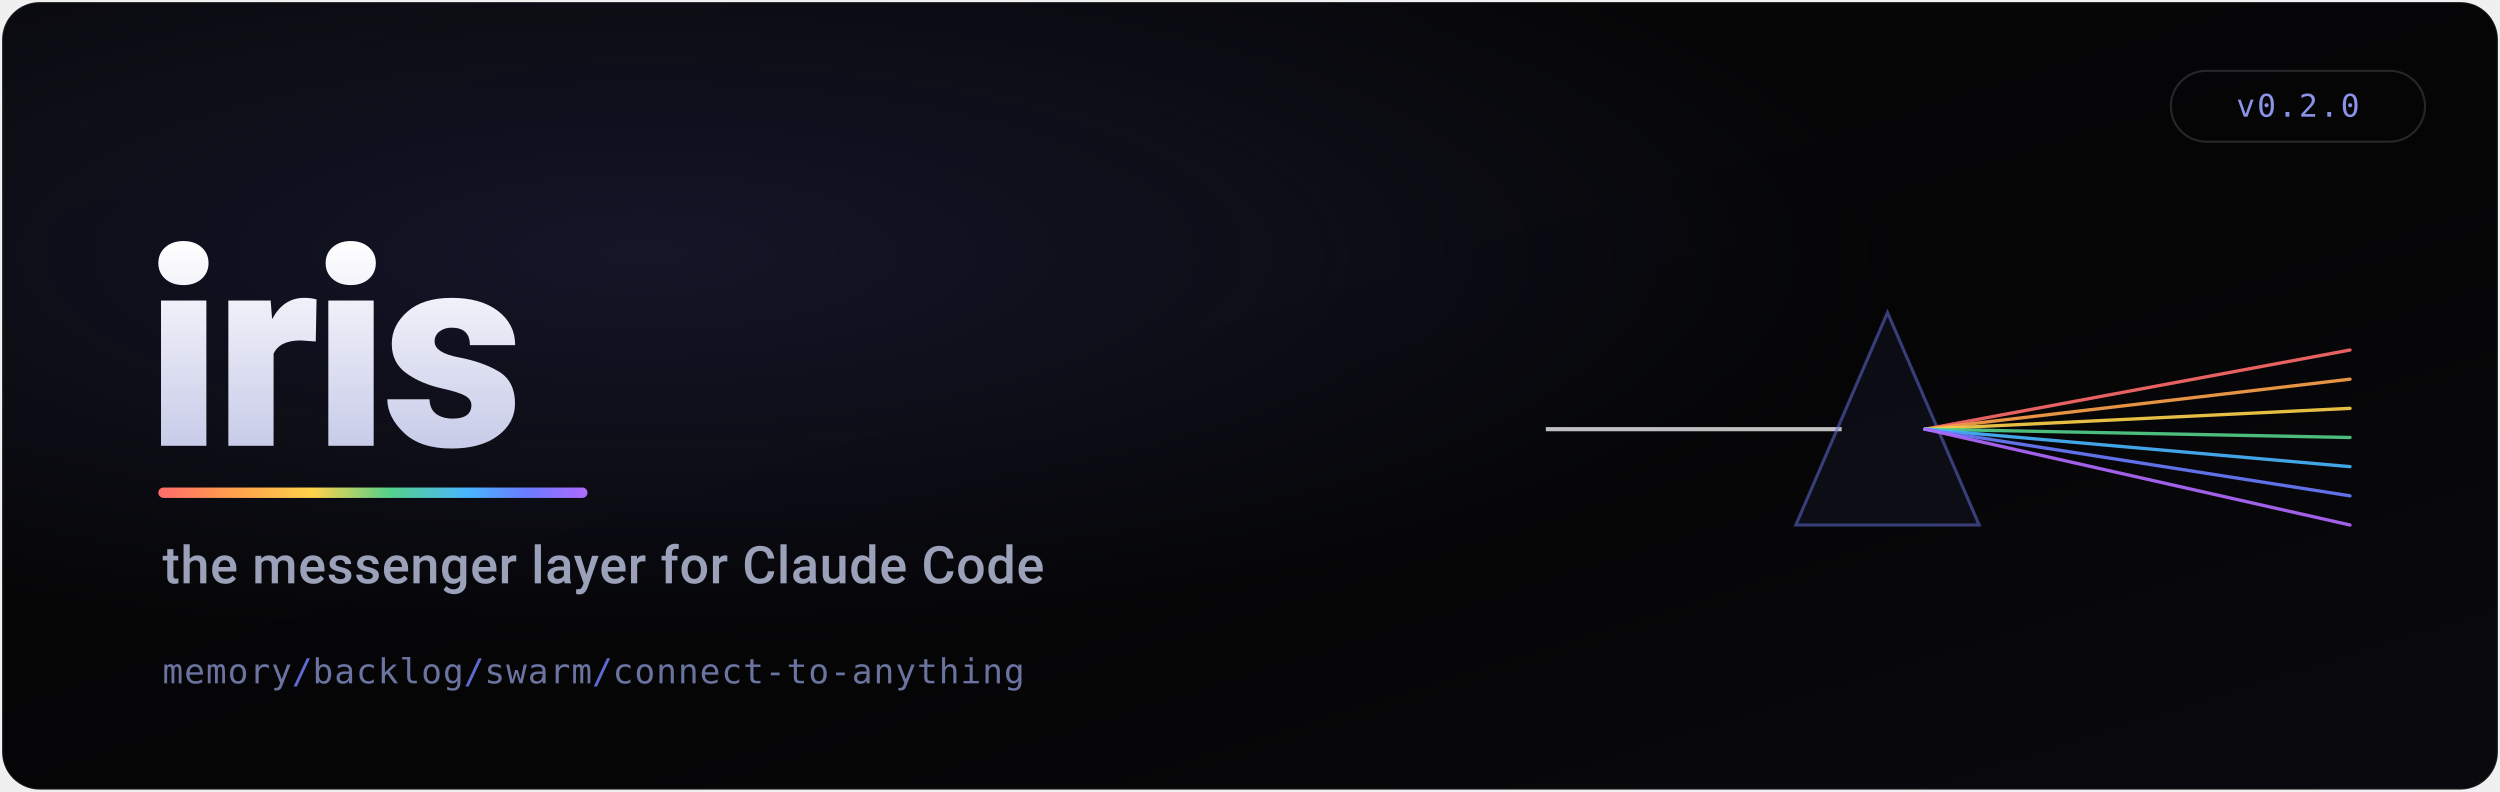
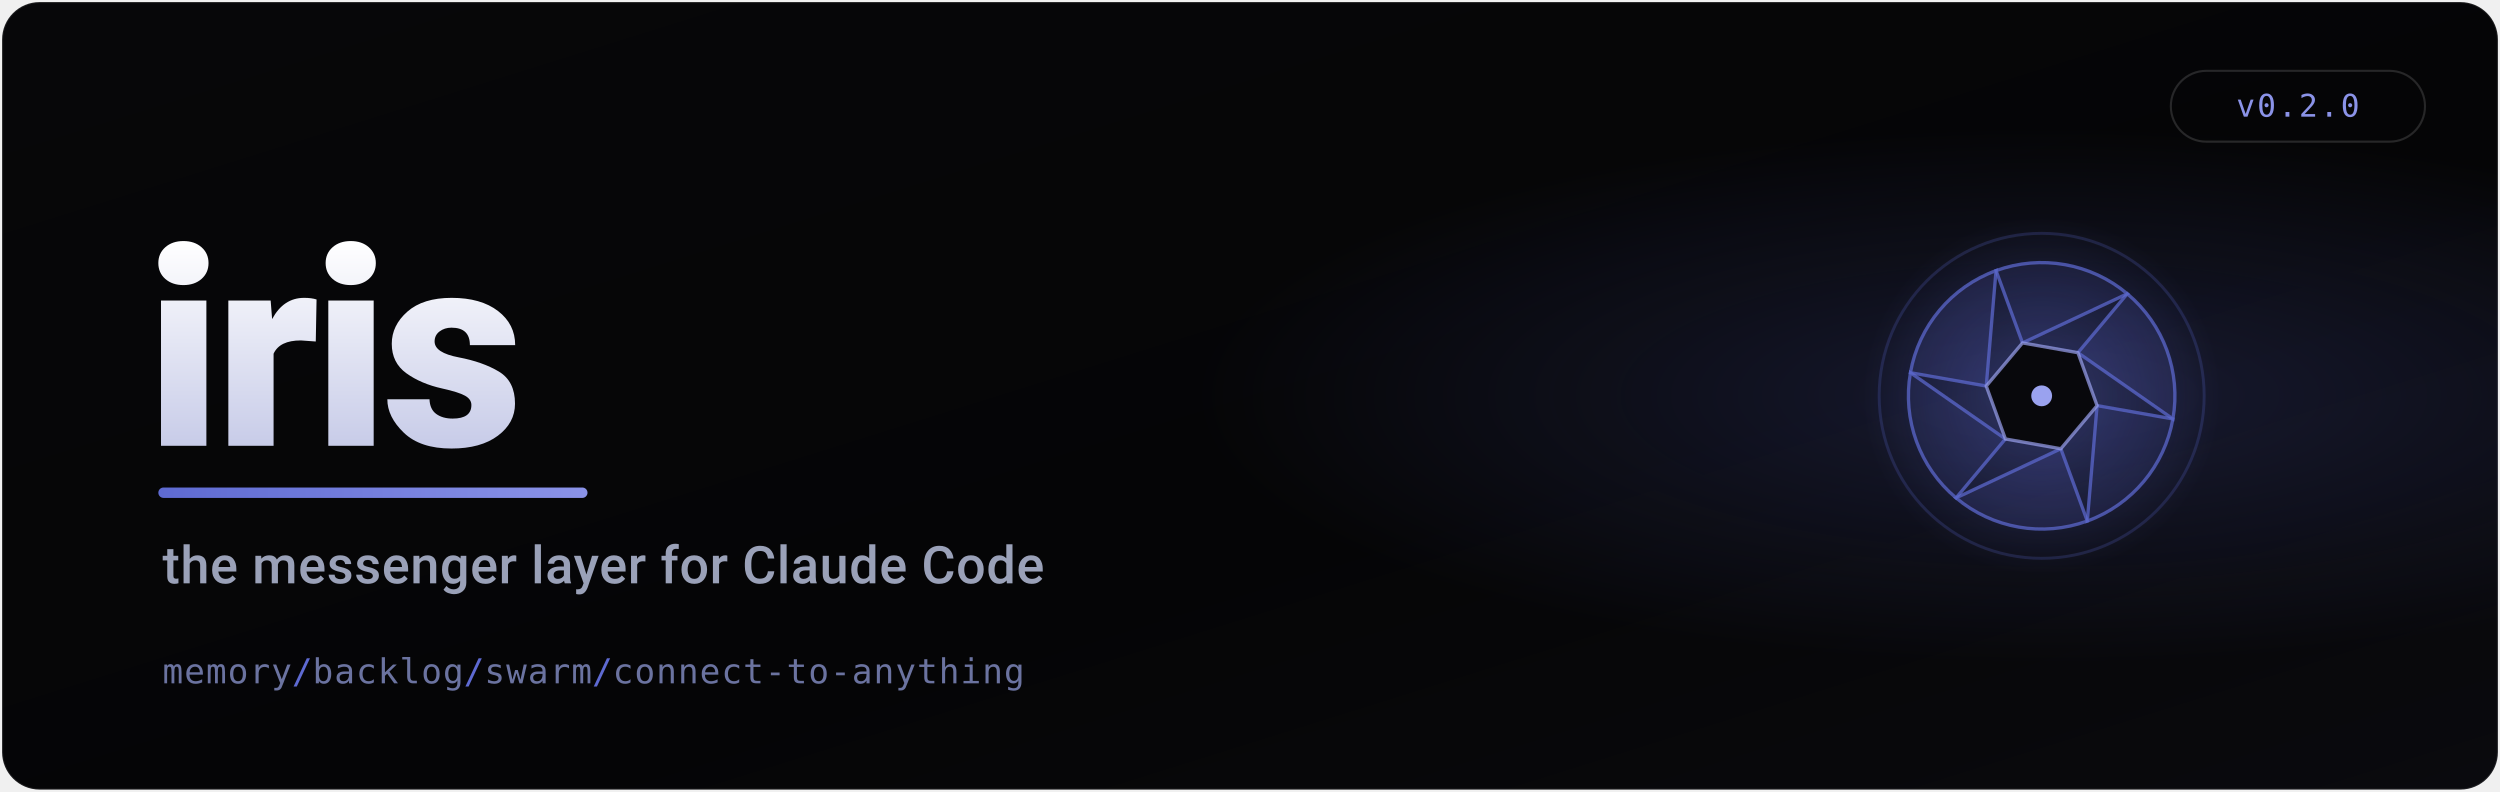
<svg xmlns="http://www.w3.org/2000/svg" viewBox="0 0 1200 380" width="1200" height="380" role="img" aria-label="iris — the messenger layer for Claude Code">
  <defs>
    <linearGradient id="ink" x1="0" y1="0" x2="1" y2="1">
      <stop offset="0" stop-color="#070709" />
      <stop offset="0.6" stop-color="#050506" />
      <stop offset="1" stop-color="#0a0a0e" />
    </linearGradient>
-     <radialGradient id="aura" cx="0.26" cy="0.32" r="0.5">
-       <stop offset="0" stop-color="#5E6AD2" stop-opacity="0.16" />
+     <radialGradient id="aura" cx="0.817" cy="0.500" r="0.34">
+       <stop offset="0" stop-color="#5E6AD2" stop-opacity="0.20" />
      <stop offset="1" stop-color="#5E6AD2" stop-opacity="0" />
    </radialGradient>
-     <linearGradient id="spectrum" x1="0" y1="0" x2="1" y2="0">
-       <stop offset="0" stop-color="#ff6b6b" />
-       <stop offset="0.18" stop-color="#ffa24b" />
-       <stop offset="0.36" stop-color="#ffd24b" />
-       <stop offset="0.54" stop-color="#54d18a" />
-       <stop offset="0.72" stop-color="#49b6ff" />
-       <stop offset="0.86" stop-color="#6a7bff" />
-       <stop offset="1" stop-color="#b06aff" />
-     </linearGradient>
+     <radialGradient id="pupil" cx="0.5" cy="0.5" r="0.5">
+       <stop offset="0" stop-color="#5E6AD2" stop-opacity="0.35" />
+       <stop offset="1" stop-color="#5E6AD2" stop-opacity="0" />
+     </radialGradient>
    <linearGradient id="word" x1="0" y1="0" x2="0" y2="1">
      <stop offset="0" stop-color="#ffffff" />
      <stop offset="1" stop-color="#c7cbe8" />
+     </linearGradient>
+     <linearGradient id="rule" x1="0" y1="0" x2="1" y2="0">
+       <stop offset="0" stop-color="#5E6AD2" />
+       <stop offset="1" stop-color="#8b93e8" />
    </linearGradient>
  </defs>
  <rect x="1" y="1" width="1198" height="378" rx="18" fill="url(#ink)" />
  <rect x="1" y="1" width="1198" height="378" rx="18" fill="url(#aura)" />
  <rect x="1042" y="34" width="122" height="34" rx="17" fill="none" stroke="#ffffff" stroke-opacity="0.14" />
-   <text x="1103" y="56" text-anchor="middle" font-family="ui-monospace, 'SF Mono', 'JetBrains Mono', Menlo, monospace" font-size="15" letter-spacing="1" fill="#8b93e8">v0.2.0</text>
-   <g>
-     <line x1="742" y1="206" x2="884" y2="206" stroke="#EDEDEF" stroke-opacity="0.8" stroke-width="2" />
-     <polygon points="906,150 862,252 950,252" fill="#5E6AD2" fill-opacity="0.07" stroke="#5E6AD2" stroke-opacity="0.55" stroke-width="1.5" />
-     <g stroke-width="1.6" stroke-linecap="round" fill="none">
-       <path d="M924 206 L1128 168" stroke="#ff6b6b" stroke-opacity="0.9" />
-       <path d="M924 206 L1128 182" stroke="#ffa24b" stroke-opacity="0.9" />
-       <path d="M924 206 L1128 196" stroke="#ffd24b" stroke-opacity="0.9" />
-       <path d="M924 206 L1128 210" stroke="#54d18a" stroke-opacity="0.9" />
-       <path d="M924 206 L1128 224" stroke="#49b6ff" stroke-opacity="0.9" />
-       <path d="M924 206 L1128 238" stroke="#6a7bff" stroke-opacity="0.9" />
-       <path d="M924 206 L1128 252" stroke="#b06aff" stroke-opacity="0.9" />
-     </g>
-   </g>
+   <text x="1103" y="56" text-anchor="middle" font-family="ui-monospace, 'JetBrains Mono', Menlo, monospace" font-size="15" letter-spacing="1" fill="#8b93e8">v0.2.0</text>
+   <circle cx="980" cy="190" r="86" fill="url(#pupil)" />
+   <circle cx="980" cy="190" r="78" fill="none" stroke="#5E6AD2" stroke-opacity="0.22" stroke-width="1.4" />
+   <path d="M1006.6 194.7 L1001.9 250.1 A64 64 0 0 0 1043.0 201.1 Z" fill="#5E6AD2" fill-opacity="0.10" stroke="#5E6AD2" stroke-opacity="0.72" stroke-width="1.6" />
+   <path d="M989.2 215.4 L938.9 239.0 A64 64 0 0 0 1001.9 250.1 Z" fill="#5E6AD2" fill-opacity="0.15" stroke="#5E6AD2" stroke-opacity="0.72" stroke-width="1.6" />
+   <path d="M962.6 210.7 L917.0 178.9 A64 64 0 0 0 938.9 239.0 Z" fill="#5E6AD2" fill-opacity="0.10" stroke="#5E6AD2" stroke-opacity="0.72" stroke-width="1.6" />
+   <path d="M953.4 185.3 L958.1 129.9 A64 64 0 0 0 917.0 178.9 Z" fill="#5E6AD2" fill-opacity="0.15" stroke="#5E6AD2" stroke-opacity="0.72" stroke-width="1.6" />
+   <path d="M970.8 164.6 L1021.1 141.0 A64 64 0 0 0 958.1 129.9 Z" fill="#5E6AD2" fill-opacity="0.10" stroke="#5E6AD2" stroke-opacity="0.72" stroke-width="1.6" />
+   <path d="M997.4 169.3 L1043.0 201.1 A64 64 0 0 0 1021.1 141.0 Z" fill="#5E6AD2" fill-opacity="0.15" stroke="#5E6AD2" stroke-opacity="0.72" stroke-width="1.6" />
+   <polygon points="1006.6,194.7 989.2,215.4 962.6,210.7 953.4,185.3 970.8,164.6 997.4,169.3" fill="#08080c" stroke="#9aa2ef" stroke-opacity="0.7" stroke-width="1.6" />
+   <circle cx="980" cy="190" r="5" fill="#9aa2ef" />
  <text x="70" y="214" font-family="-apple-system, BlinkMacSystemFont, 'Segoe UI', Roboto, Helvetica, Arial, sans-serif" font-size="132" font-weight="800" letter-spacing="-3" fill="url(#word)">iris</text>
-   <rect x="76" y="234" width="206" height="5" rx="2.5" fill="url(#spectrum)" />
+   <rect x="76" y="234" width="206" height="5" rx="2.5" fill="url(#rule)" />
  <text x="78" y="280" font-family="-apple-system, BlinkMacSystemFont, 'Segoe UI', Roboto, Helvetica, Arial, sans-serif" font-size="25" font-weight="500" letter-spacing="0.3" fill="#9aa1b8">the messenger layer for Claude Code</text>
-   <text x="78" y="328" font-family="ui-monospace, 'SF Mono', 'JetBrains Mono', Menlo, monospace" font-size="16.5" letter-spacing="0.5" fill="#6b73a0">memory<tspan fill="#5E6AD2">  /  </tspan>backlog<tspan fill="#5E6AD2">  /  </tspan>swarm<tspan fill="#5E6AD2">  /  </tspan>connect-to-anything</text>
+   <text x="78" y="328" font-family="ui-monospace, 'JetBrains Mono', Menlo, monospace" font-size="16.5" letter-spacing="0.5" fill="#6b73a0">memory<tspan fill="#5E6AD2">  /  </tspan>backlog<tspan fill="#5E6AD2">  /  </tspan>swarm<tspan fill="#5E6AD2">  /  </tspan>connect-to-anything</text>
  <rect x="1" y="1" width="1198" height="378" rx="18" fill="none" stroke="#ffffff" stroke-opacity="0.09" />
</svg>
